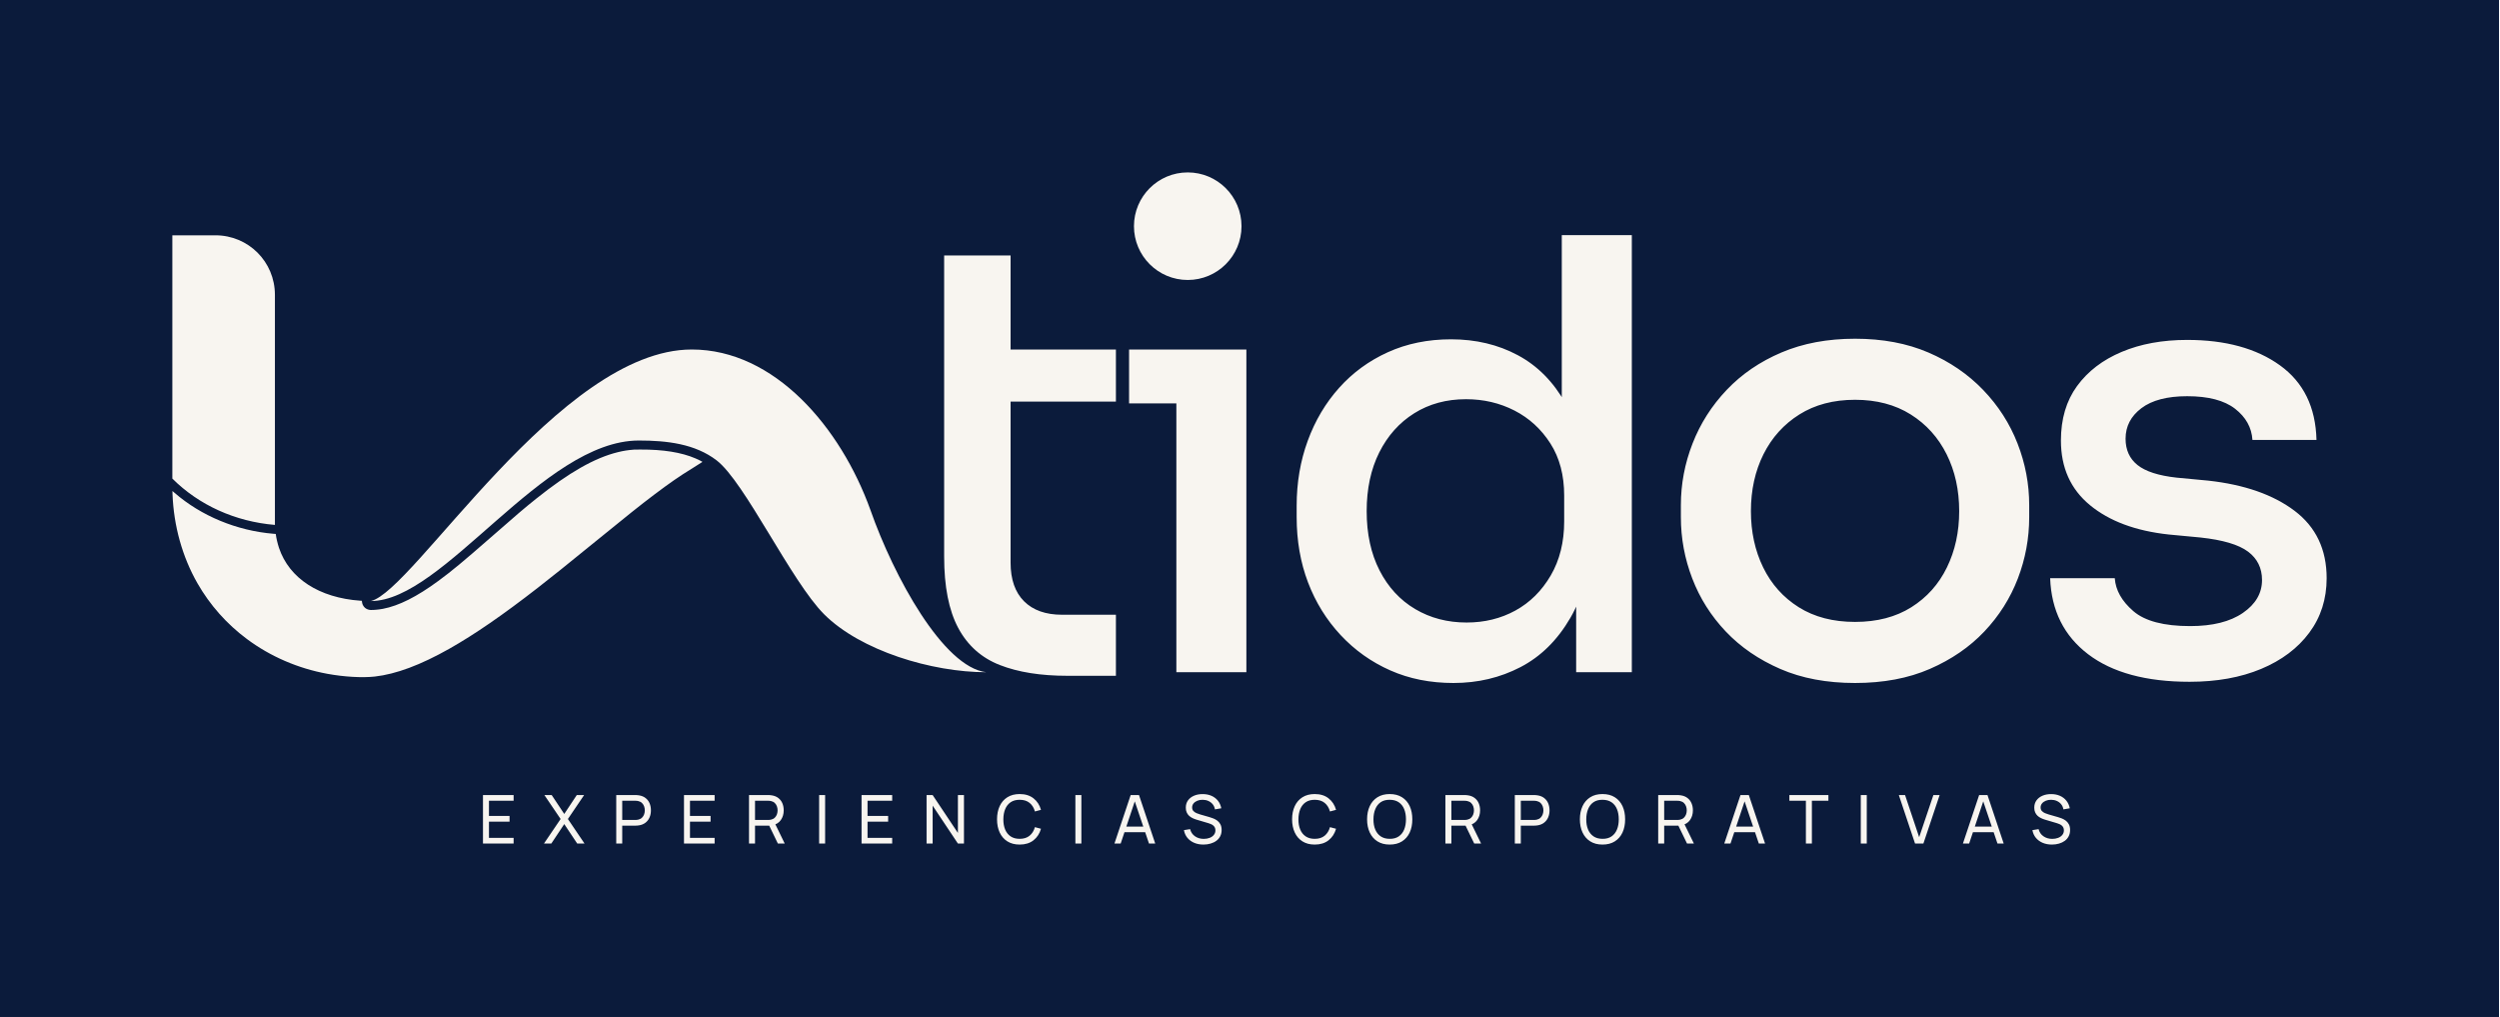
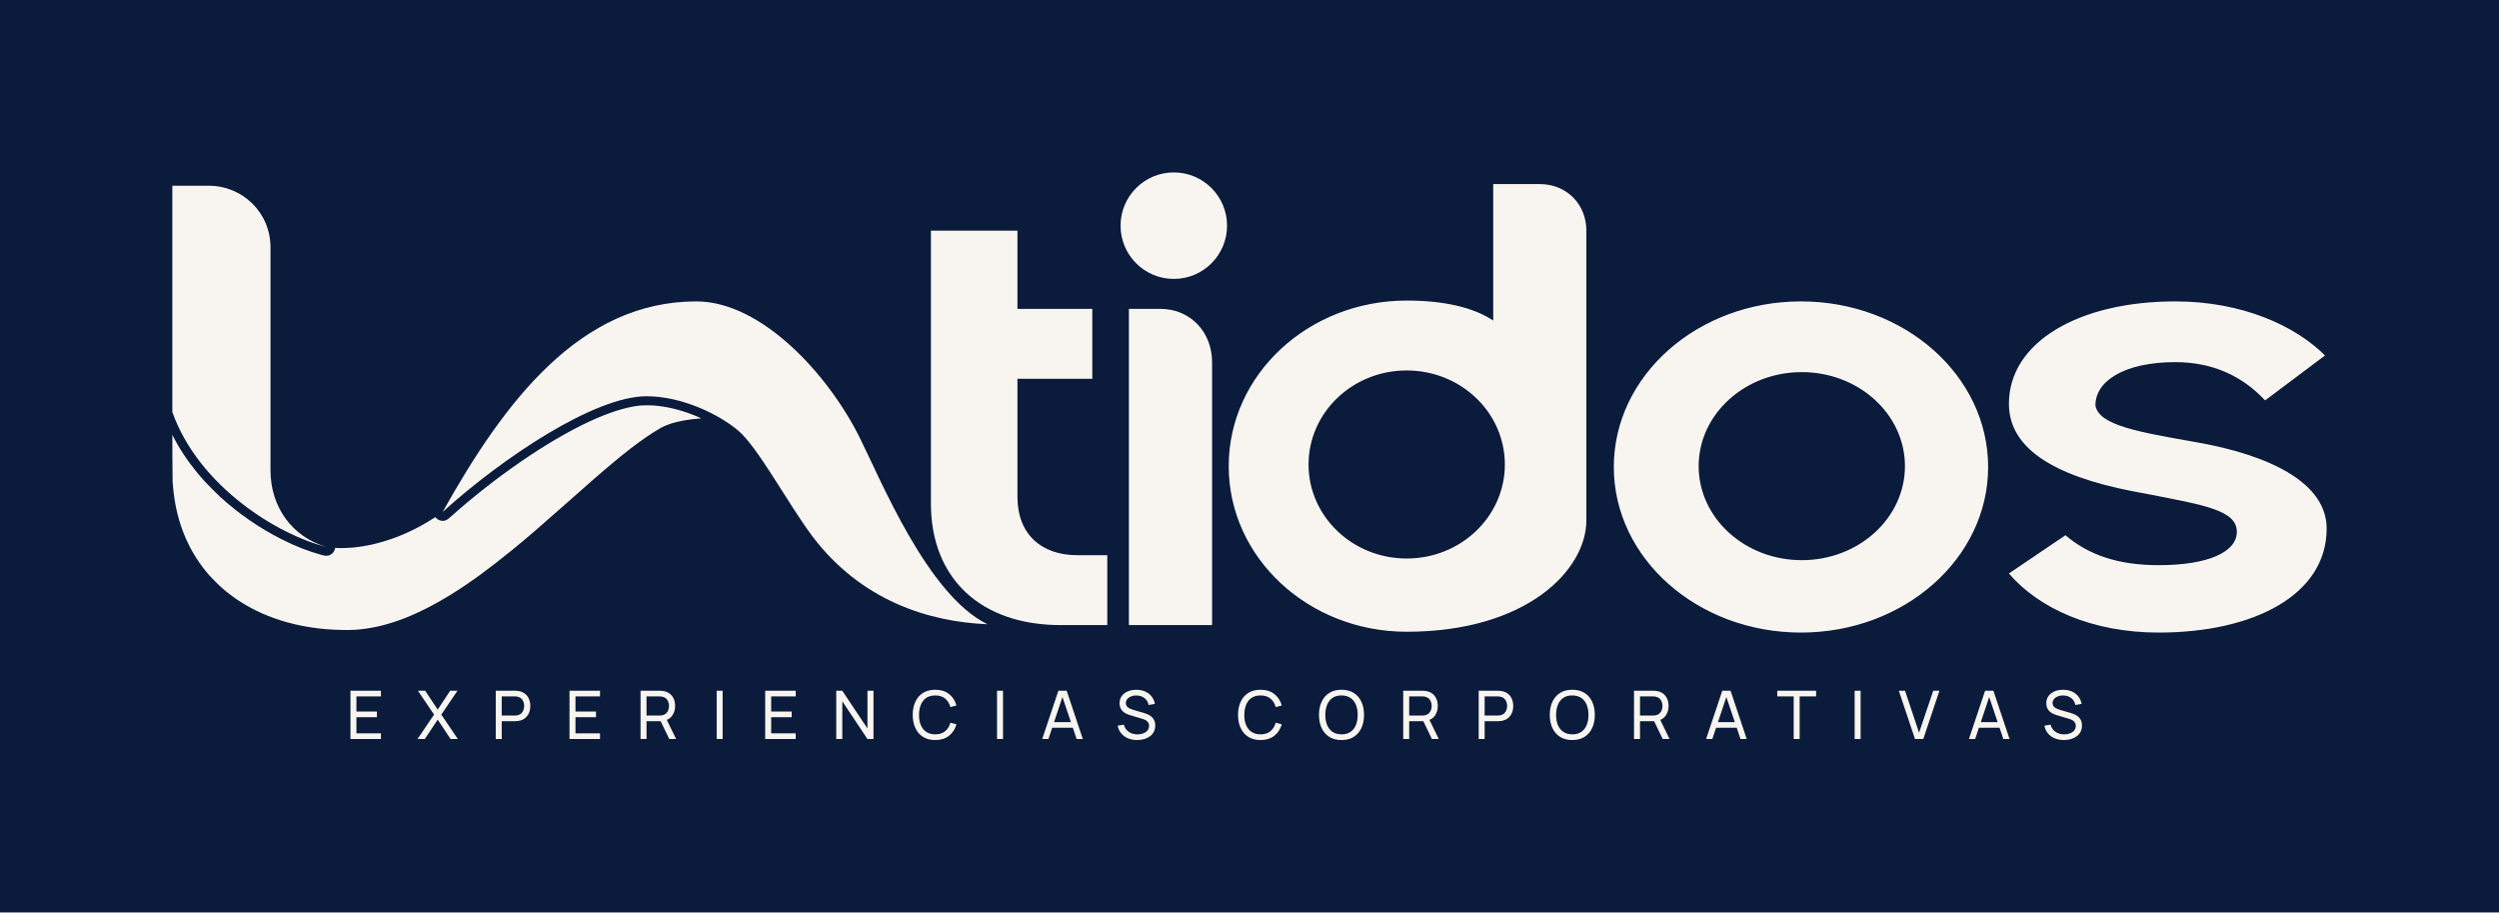
- <svg xmlns="http://www.w3.org/2000/svg" viewBox="-80 -80 1160 471.88" width="1160" height="471.88">
-   <rect id="Fondo" x="-80" y="-80" width="1160" height="471.88" fill="#0B1B3B" />
+ <svg xmlns="http://www.w3.org/2000/svg" viewBox="-80 -80 1160 423.38" width="1160" height="423.38">
+   <rect id="Fondo" x="-80" y="-80" width="1160" height="423.38" fill="#0B1B3B" />
  <g id="Logotipo">
-     <path id="gesto" fill="#F8F5F0" fill-rule="nonzero" d="M0 142.06L0 29.18L19.97 29.18C35.32 29.18 47.61 41.47 47.61 56.82L47.61 163.56C29.18 162.03 12.29 154.35 0 142.06ZM92.15 198.89C112.11 194.28 179.69 82.17 241.12 82.17C279.52 82.17 310.23 118.26 324.05 156.65C334.81 187.37 357.84 229.6 377.81 231.91C352.47 231.91 319.45 221.92 302.55 205.03C287.2 189.67 265.69 143.6 252.64 133.61C242.66 125.94 229.6 124.4 216.55 124.4C172.01 124.4 125.94 198.89 92.15 198.89ZM214.37 128.62C211.31 128.86 209.52 129.15 206.8 129.81C196.03 132.45 184.11 139.24 168.96 151.35C163.33 155.85 160.41 158.34 147.31 169.81C134.94 180.63 129.61 185.05 123.42 189.59C113.46 196.91 105.11 201.1 97.72 202.5C95.78 202.86 93.29 203.09 92.02 203.03C90.08 202.93 88.6 201.72 88.13 199.88C88.05 199.57 87.99 199.19 87.99 199.04L87.99 198.77 87.28 198.73C68.16 197.4 54.27 188.39 49.51 174.24C48.89 172.39 48.24 169.65 48.06 168.16L48.01 167.76 46.91 167.67C29.9 166.24 13.38 159.4 1.06 148.7C0.67 148.36 0.28 148.03 0.19 147.96L0.04 147.84 0.08 149.26C0.62 164.01 4.65 178.39 11.64 190.62C17.45 200.76 25.23 209.53 34.69 216.56C45.51 224.61 58.34 230.15 71.97 232.65C79.75 234.08 88.19 234.56 93.98 233.92C103.81 232.82 115.25 228.55 128.6 221C140.28 214.4 153.43 205.34 169.67 192.71C176.59 187.33 181.95 183.03 196.13 171.48C211.46 158.99 217.2 154.42 223.49 149.66C230.8 144.14 235.5 140.89 241.21 137.4C243.39 136.07 246.08 134.36 246.08 134.31C246.08 134.22 244.1 133.24 242.81 132.69C236.26 129.89 227.81 128.54 217.2 128.59C215.8 128.59 214.53 128.61 214.37 128.62" />
-     <path id="letras" fill="#F8F5F0" fill-rule="nonzero" d="M437.99 233.57L415.49 233.57Q396.87 233.57 384.1 228.57Q371.31 223.57 364.78 211.35Q358.26 199.12 358.26 178.29L358.26 178.29L358.26 38.55L389.1 38.55L389.1 181.06Q389.1 192.74 395.35 198.99Q401.6 205.24 412.99 205.24L412.99 205.24L437.99 205.24L437.99 233.57ZM437.99 106.33L358.26 106.33L358.26 82.17L437.99 82.17L437.99 106.33ZM498.55 231.91L466.05 231.91L466.05 82.17L498.55 82.17L498.55 231.91ZM498.55 107.17L444.1 107.17L444.1 82.17L498.55 82.17L498.55 107.17ZM594.68 236.91L594.68 236.91Q578.56 236.91 565.37 231.07Q552.17 225.24 542.31 214.68Q532.45 204.12 527.16 190.23Q521.89 176.34 521.89 159.95L521.89 159.95L521.89 154.67Q521.89 138.56 527.03 124.53Q532.16 110.5 541.62 99.94Q551.06 89.39 564.25 83.42Q577.45 77.44 593.56 77.44L593.56 77.44Q610.79 77.44 624.54 84.81Q638.3 92.16 646.77 107.31Q655.24 122.45 656.07 145.79L656.07 145.79L644.96 130.5L644.96 29.1L677.47 29.1L677.47 231.91L651.63 231.91L651.63 166.9L658.85 166.9Q658.01 191.07 648.98 206.63Q639.96 222.18 625.79 229.54Q611.62 236.91 594.68 236.91ZM600.78 208.85L600.78 208.85Q613.28 208.85 623.43 203.29Q633.56 197.73 639.82 187.04Q646.07 176.34 646.07 161.9L646.07 161.9L646.07 149.95Q646.07 135.78 639.68 125.78Q633.29 115.78 623.01 110.5Q612.73 105.23 600.51 105.23L600.51 105.23Q586.9 105.23 576.48 111.75Q566.06 118.28 560.22 129.95Q554.39 141.62 554.39 157.17L554.39 157.17Q554.39 173.01 560.37 184.68Q566.34 196.34 576.89 202.6Q587.45 208.85 600.78 208.85ZM781.09 236.91L781.09 236.91Q761.36 236.91 746.36 230.38Q731.36 223.85 721.08 213.02Q710.8 202.18 705.53 188.43Q700.24 174.67 700.24 159.95L700.24 159.95L700.24 154.39Q700.24 139.67 705.66 125.78Q711.08 111.89 721.5 100.92Q731.92 89.94 746.91 83.56Q761.92 77.17 781.09 77.17L781.09 77.17Q800.25 77.17 815.12 83.56Q829.98 89.94 840.54 100.92Q851.1 111.89 856.51 125.78Q861.93 139.67 861.93 154.39L861.93 154.39L861.93 159.95Q861.93 174.67 856.66 188.43Q851.37 202.18 841.1 213.02Q830.82 223.85 815.81 230.38Q800.81 236.91 781.09 236.91ZM781.09 208.57L781.09 208.57Q796.37 208.57 807.2 201.77Q818.04 194.95 823.73 183.29Q829.43 171.62 829.43 157.17L829.43 157.17Q829.43 142.45 823.59 130.78Q817.76 119.12 806.93 112.31Q796.09 105.5 781.09 105.5L781.09 105.5Q766.08 105.5 755.25 112.31Q744.42 119.12 738.58 130.78Q732.75 142.45 732.75 157.17L732.75 157.17Q732.75 171.62 738.44 183.29Q744.14 194.95 754.97 201.77Q765.81 208.57 781.09 208.57ZM936.39 236.35L936.39 236.35Q906.1 236.35 889.29 223.57Q872.49 210.79 871.65 188.29L871.65 188.29L901.65 188.29Q902.22 196.62 910.27 203.57Q918.33 210.51 936.66 210.51L936.66 210.51Q952.22 210.51 961.11 204.4Q970 198.29 970 189.13L970 189.13Q970 180.79 963.47 175.93Q956.94 171.07 941.39 169.4L941.39 169.4L926.66 168.01Q903.61 165.51 890.13 154.39Q876.65 143.28 876.65 124.39L876.65 124.39Q876.65 109.39 884.15 99.11Q891.66 88.83 904.85 83.28Q918.05 77.72 935.27 77.72L935.27 77.72Q961.94 77.72 978.34 89.53Q994.72 101.33 995.28 124.12L995.28 124.12L965.55 124.12Q965 115.5 957.5 109.67Q949.99 103.84 935.27 103.84L935.27 103.84Q921.38 103.84 914.02 109.39Q906.66 114.95 906.66 123.56L906.66 123.56Q906.66 131.34 912.21 135.78Q917.77 140.23 930.27 141.62L930.27 141.62L945 143.01Q970.27 145.79 985.14 157.04Q1000 168.29 1000 188.29L1000 188.29Q1000 202.73 991.94 213.57Q983.89 224.4 969.58 230.38Q955.28 236.35 936.39 236.35Z" />
-     <path id="punto-i" fill="#F8F5F0" fill-rule="nonzero" d="M446.37 24.96C446.37 11.17 457.55 0 471.33 0C485.11 0 496.29 11.17 496.29 24.96C496.29 38.74 485.11 49.91 471.33 49.91C457.55 49.91 446.37 38.74 446.37 24.96Z" />
+     <path id="gesto" fill="#F8F5F0" fill-rule="nonzero" d="M0 111.2L0 6.18L16.99 6.18C32.43 6.18 45.56 18.53 45.56 34.75L45.56 138.22C45.56 155.21 55.6 169.11 71.43 173.75C49.42 168.34 12.36 145.95 0 111.2ZM125.48 157.53C154.13 106.33 189.19 59.85 243.24 59.85C273.36 59.85 304.25 93.44 318.92 122.78C328.96 142.86 350.58 196.14 378.38 209.65C350.58 208.49 319.69 198.46 297.3 169.11C285.71 153.67 271.81 127.41 262.55 119.69C253.28 111.97 236.29 103.86 220.08 103.86C196.14 103.86 153.67 132.05 125.48 157.53ZM217.24 108.16C210.76 108.8 202.81 111.3 193.44 115.65C174.14 124.63 149.85 141.33 129.06 159.91C128.31 160.58 127.74 161.03 127.41 161.2C125.79 162.05 123.85 161.75 122.53 160.43L122.04 159.95 120.89 160.69C109.17 168.22 95.96 172.97 83.61 174.08C81.07 174.31 76.84 174.39 75.78 174.22C75.57 174.19 75.56 174.19 75.47 174.64C75.21 176.03 74.11 177.23 72.62 177.73C72.32 177.83 72.02 177.86 71.42 177.86C70.69 177.86 70.49 177.82 69.36 177.51C63.06 175.79 57.35 173.55 50.68 170.19C40.29 164.94 30.64 158.28 22.05 150.41C20.66 149.13 16.01 144.46 14.84 143.16C8.95 136.61 4.22 129.9 0.68 123.07L0 121.77 0.02 132.06C0.05 138.57 0.08 142.76 0.13 143.45C0.39 146.85 0.62 149.04 0.99 151.44C3.1 165.2 8.51 177.07 17.14 186.93C18.27 188.21 21.52 191.47 22.82 192.62C35.33 203.64 51.71 210.19 71.09 211.92C75.03 212.27 81.47 212.43 84.45 212.25C98.19 211.44 112.73 206.12 129.41 195.81C137.93 190.56 147.29 183.74 157.94 175.03C164.52 169.66 170.84 164.22 182.13 154.22C189.17 147.98 191.16 146.22 194.46 143.34C209.19 130.45 218.05 123.62 226.39 118.75C229.26 117.07 232.69 115.95 237.54 115.08C239.58 114.71 242.87 114.3 244.66 114.19C245.08 114.16 245.44 114.12 245.44 114.09C245.44 114.04 242.9 112.94 241.61 112.45C235.23 109.98 229.08 108.54 223.1 108.12C221.64 108.02 218.47 108.05 217.24 108.16" />
+     <path id="letras" fill="#F8F5F0" fill-rule="nonzero" d="M352.12 27.03L392.28 27.03L392.28 63.32L427.03 63.32L427.03 95.75L392.28 95.75L392.28 150.58C392.28 167.57 403.09 177.61 420.08 177.61L433.98 177.61L433.98 210.04L412.36 210.04C375.29 210.04 352.12 188.42 352.12 153.67ZM444.02 63.32L458.69 63.32C472.59 63.32 482.63 74.13 482.63 88.03L482.63 210.04L444.02 210.04ZM613.13 5.41L634.75 5.41C647.1 5.41 656.37 14.67 656.37 27.03L656.37 161.39C656.37 184.56 628.57 213.13 572.97 213.13C527.34 213.13 490.35 178.76 490.35 136.29C490.35 93.82 527.34 59.46 572.97 59.46C589.96 59.46 603.86 62.55 613.13 68.73ZM572.97 91.89C547.8 91.89 527.41 111.43 527.41 135.52C527.41 159.61 547.8 179.15 572.97 179.15C598.15 179.15 618.53 159.61 618.53 135.52C618.53 111.43 598.15 91.89 572.97 91.89ZM755.98 59.85C803.94 59.85 842.86 94.21 842.86 136.68C842.86 179.15 803.94 213.51 755.98 213.51C708.03 213.51 669.11 179.15 669.11 136.68C669.11 94.21 708.03 59.85 755.98 59.85ZM756.37 92.66C729.96 92.66 708.49 112.2 708.49 136.29C708.49 160.39 729.96 179.92 756.37 179.92C782.78 179.92 804.25 160.39 804.25 136.29C804.25 112.2 782.78 92.66 756.37 92.66ZM999.23 84.94L971.43 105.79C960.62 94.21 946.72 88.03 929.73 88.03C906.56 88.03 892.66 96.53 892.66 108.11C894.21 117.37 912.74 120.46 939 125.1C974.52 131.27 1000 144.4 1000 165.25C1000 196.14 966.02 213.51 922.01 213.51C891.12 213.51 866.41 202.32 852.51 186.1L878.76 168.34C889.58 177.61 903.47 182.24 922.01 182.24C945.17 182.24 958.3 176.06 958.3 166.8C958.3 156.76 943.63 154.44 915.83 149.03C880.31 142.86 852.51 131.27 852.51 107.34C852.51 78.76 884.94 59.85 929.73 59.85C960.62 59.85 985.33 71.04 999.23 84.94Z" />
+     <path id="punto-i" fill="#F8F5F0" fill-rule="nonzero" d="M440.15 24.71C440.15 11.07 451.22 0 464.86 0C478.51 0 489.58 11.07 489.58 24.71C489.58 38.36 478.51 49.42 464.86 49.42C451.22 49.42 440.15 38.36 440.15 24.71Z" />
  </g>
  <g id="Descriptor">
-     <path id="descriptor" fill="#F8F5F0" fill-rule="nonzero" d="M158.41 311.41L144.19 311.41L144.19 288.91L158.41 288.91L158.41 291.55L146.97 291.55L146.97 298.6L156.53 298.6L156.53 301.24L146.97 301.24L146.97 308.77L158.41 308.77L158.41 311.41ZM175.91 311.41L172.5 311.41L180.23 300.02L172.7 288.91L176.09 288.91L181.92 297.68L187.73 288.91L191.14 288.91L183.61 300.02L191.33 311.41L187.94 311.41L181.92 302.38L175.91 311.41ZM208.83 311.41L206.05 311.41L206.05 288.91L214.94 288.91Q215.26 288.91 215.72 288.93Q216.17 288.96 216.59 289.04L216.59 289.04Q218.42 289.32 219.66 290.29Q220.9 291.25 221.53 292.73Q222.15 294.21 222.15 296L222.15 296Q222.15 297.79 221.52 299.26Q220.89 300.74 219.65 301.71Q218.4 302.69 216.59 302.97L216.59 302.97Q216.17 303.04 215.72 303.07Q215.26 303.1 214.94 303.1L214.94 303.1L208.83 303.1L208.83 311.41ZM208.83 291.55L208.83 300.46L214.84 300.46Q215.14 300.46 215.52 300.43Q215.9 300.39 216.25 300.32L216.25 300.32Q217.33 300.07 218.01 299.4Q218.69 298.74 219 297.84Q219.31 296.94 219.31 296L219.31 296Q219.31 295.07 219 294.17Q218.69 293.27 218.01 292.6Q217.33 291.93 216.25 291.69L216.25 291.69Q215.9 291.6 215.52 291.57Q215.14 291.55 214.84 291.55L214.84 291.55L208.83 291.55ZM251.72 311.41L237.5 311.41L237.5 288.91L251.72 288.91L251.72 291.55L240.28 291.55L240.28 298.6L249.84 298.6L249.84 301.24L240.28 301.24L240.28 308.77L251.72 308.77L251.72 311.41ZM270.47 311.41L267.68 311.41L267.68 288.91L276.58 288.91Q276.9 288.91 277.36 288.93Q277.81 288.96 278.23 289.04L278.23 289.04Q280.06 289.32 281.3 290.29Q282.54 291.25 283.17 292.73Q283.79 294.21 283.79 296L283.79 296Q283.79 298.61 282.43 300.53Q281.08 302.44 278.45 302.93L278.45 302.93L277.39 303.1L270.47 303.1L270.47 311.41ZM284.26 311.41L281.08 311.41L276.64 302.25L279.39 301.41L284.26 311.41ZM270.47 291.55L270.47 300.46L276.48 300.46Q276.78 300.46 277.16 300.43Q277.54 300.39 277.89 300.32L277.89 300.32Q278.97 300.07 279.65 299.4Q280.33 298.74 280.64 297.84Q280.95 296.94 280.95 296L280.95 296Q280.95 295.07 280.64 294.17Q280.33 293.27 279.65 292.6Q278.97 291.93 277.89 291.69L277.89 291.69Q277.54 291.6 277.16 291.57Q276.78 291.55 276.48 291.55L276.48 291.55L270.47 291.55ZM303.01 311.41L300.23 311.41L300.23 288.91L303.01 288.91L303.01 311.41ZM334.14 311.41L319.92 311.41L319.92 288.91L334.14 288.91L334.14 291.55L322.7 291.55L322.7 298.6L332.26 298.6L332.26 301.24L322.7 301.24L322.7 308.77L334.14 308.77L334.14 311.41ZM352.92 311.41L350.1 311.41L350.1 288.91L352.92 288.91L364.65 306.49L364.65 288.91L367.46 288.91L367.46 311.41L364.65 311.41L352.92 293.82L352.92 311.41ZM393.31 311.88L393.31 311.88Q389.95 311.88 387.6 310.39Q385.26 308.91 384.03 306.27Q382.81 303.63 382.81 300.16L382.81 300.16Q382.81 296.69 384.03 294.05Q385.26 291.41 387.6 289.93Q389.95 288.44 393.31 288.44L393.31 288.44Q397.21 288.44 399.74 290.43Q402.26 292.41 403.21 295.77L403.21 295.77L400.39 296.52Q399.7 294 397.93 292.55Q396.17 291.1 393.31 291.1L393.31 291.1Q390.79 291.1 389.12 292.24Q387.45 293.38 386.6 295.42Q385.76 297.46 385.74 300.16L385.74 300.16Q385.73 302.85 386.57 304.89Q387.42 306.93 389.1 308.07Q390.79 309.22 393.31 309.22L393.31 309.22Q396.17 309.22 397.93 307.76Q399.7 306.3 400.39 303.8L400.39 303.8L403.21 304.55Q402.26 307.89 399.74 309.89Q397.21 311.88 393.31 311.88ZM421.96 311.41L419.18 311.41L419.18 288.91L421.96 288.91L421.96 311.41ZM440.2 311.41L437.31 311.41L444.84 288.91L448.71 288.91L456.24 311.41L453.35 311.41L446.31 290.54L447.18 290.54L440.2 311.41ZM452.62 306.14L440.93 306.14L440.93 303.54L452.62 303.54L452.62 306.14ZM478.63 311.88L478.63 311.88Q476.24 311.88 474.33 311.07Q472.41 310.25 471.17 308.75Q469.93 307.24 469.56 305.18L469.56 305.18L472.43 304.72Q472.98 306.85 474.7 308.04Q476.43 309.24 478.77 309.24L478.77 309.24Q480.29 309.24 481.52 308.76Q482.74 308.29 483.46 307.39Q484.18 306.5 484.18 305.29L484.18 305.29Q484.18 304.54 483.92 304Q483.66 303.46 483.22 303.07Q482.77 302.69 482.21 302.43Q481.65 302.16 481.04 301.99L481.04 301.99L475.31 300.29Q474.37 300 473.49 299.57Q472.62 299.14 471.93 298.5Q471.24 297.85 470.84 296.93Q470.43 296.02 470.43 294.77L470.43 294.77Q470.43 292.77 471.47 291.36Q472.51 289.94 474.29 289.19Q476.07 288.44 478.31 288.46L478.31 288.46Q480.57 288.47 482.36 289.26Q484.15 290.05 485.33 291.52Q486.51 292.99 486.91 295.04L486.91 295.04L483.96 295.55Q483.73 294.18 482.92 293.18Q482.12 292.19 480.91 291.65Q479.71 291.11 478.27 291.1L478.27 291.1Q476.9 291.08 475.79 291.54Q474.68 291.99 474.02 292.79Q473.37 293.6 473.37 294.64L473.37 294.64Q473.37 295.68 473.96 296.31Q474.56 296.94 475.42 297.31Q476.29 297.68 477.12 297.91L477.12 297.91L481.4 299.14Q482.13 299.35 483.09 299.71Q484.06 300.07 484.96 300.71Q485.87 301.36 486.46 302.43Q487.06 303.5 487.06 305.13L487.06 305.13Q487.06 306.75 486.41 308.02Q485.76 309.29 484.6 310.14Q483.45 310.99 481.91 311.43Q480.38 311.88 478.63 311.88ZM530.27 311.88L530.27 311.88Q526.91 311.88 524.57 310.39Q522.23 308.91 521 306.27Q519.77 303.63 519.77 300.16L519.77 300.16Q519.77 296.69 521 294.05Q522.23 291.41 524.57 289.93Q526.91 288.44 530.27 288.44L530.27 288.44Q534.18 288.44 536.7 290.43Q539.23 292.41 540.18 295.77L540.18 295.77L537.35 296.52Q536.66 294 534.9 292.55Q533.13 291.1 530.27 291.1L530.27 291.1Q527.76 291.1 526.09 292.24Q524.41 293.38 523.57 295.42Q522.73 297.46 522.71 300.16L522.71 300.16Q522.69 302.85 523.54 304.89Q524.38 306.93 526.07 308.07Q527.76 309.22 530.27 309.22L530.27 309.22Q533.13 309.22 534.9 307.76Q536.66 306.3 537.35 303.8L537.35 303.8L540.18 304.55Q539.23 307.89 536.7 309.89Q534.18 311.88 530.27 311.88ZM565.08 311.88L565.08 311.88Q561.73 311.88 559.38 310.39Q557.04 308.91 555.81 306.27Q554.58 303.63 554.58 300.16L554.58 300.16Q554.58 296.69 555.81 294.05Q557.04 291.41 559.38 289.93Q561.73 288.44 565.08 288.44L565.08 288.44Q568.46 288.44 570.8 289.93Q573.15 291.41 574.37 294.05Q575.58 296.69 575.58 300.16L575.58 300.16Q575.58 303.63 574.37 306.27Q573.15 308.91 570.8 310.39Q568.46 311.88 565.08 311.88ZM565.08 309.22L565.08 309.22Q567.6 309.24 569.28 308.09Q570.96 306.94 571.8 304.89Q572.63 302.85 572.63 300.16L572.63 300.16Q572.63 297.46 571.8 295.43Q570.96 293.39 569.28 292.25Q567.6 291.11 565.08 291.1L565.08 291.1Q562.57 291.08 560.9 292.22Q559.24 293.36 558.4 295.41Q557.55 297.46 557.54 300.16L557.54 300.16Q557.52 302.85 558.37 304.88Q559.21 306.91 560.89 308.06Q562.57 309.21 565.08 309.22ZM593.71 311.41L590.93 311.41L590.93 288.91L599.82 288.91Q600.15 288.91 600.6 288.93Q601.05 288.96 601.47 289.04L601.47 289.04Q603.3 289.32 604.54 290.29Q605.79 291.25 606.41 292.73Q607.04 294.21 607.04 296L607.04 296Q607.04 298.61 605.68 300.53Q604.32 302.44 601.69 302.93L601.69 302.93L600.63 303.1L593.71 303.1L593.71 311.41ZM607.51 311.41L604.32 311.41L599.88 302.25L602.63 301.41L607.51 311.41ZM593.71 291.55L593.71 300.46L599.72 300.46Q600.02 300.46 600.4 300.43Q600.79 300.39 601.13 300.32L601.13 300.32Q602.21 300.07 602.89 299.4Q603.57 298.74 603.88 297.84Q604.19 296.94 604.19 296L604.19 296Q604.19 295.07 603.88 294.17Q603.57 293.27 602.89 292.6Q602.21 291.93 601.13 291.69L601.13 291.69Q600.79 291.6 600.4 291.57Q600.02 291.55 599.72 291.55L599.72 291.55L593.71 291.55ZM625.94 311.41L623.16 311.41L623.16 288.91L632.05 288.91Q632.38 288.91 632.83 288.93Q633.29 288.96 633.71 289.04L633.71 289.04Q635.54 289.32 636.78 290.29Q638.02 291.25 638.65 292.73Q639.27 294.21 639.27 296L639.27 296Q639.27 297.79 638.64 299.26Q638.01 300.74 636.76 301.71Q635.52 302.69 633.71 302.97L633.71 302.97Q633.29 303.04 632.83 303.07Q632.38 303.1 632.05 303.1L632.05 303.1L625.94 303.1L625.94 311.41ZM625.94 291.55L625.94 300.46L631.96 300.46Q632.26 300.46 632.64 300.43Q633.02 300.39 633.36 300.32L633.36 300.32Q634.44 300.07 635.12 299.4Q635.8 298.74 636.11 297.84Q636.43 296.94 636.43 296L636.43 296Q636.43 295.07 636.11 294.17Q635.8 293.27 635.12 292.6Q634.44 291.93 633.36 291.69L633.36 291.69Q633.02 291.6 632.64 291.57Q632.26 291.55 631.96 291.55L631.96 291.55L625.94 291.55ZM663.86 311.88L663.86 311.88Q660.5 311.88 658.16 310.39Q655.82 308.91 654.59 306.27Q653.36 303.63 653.36 300.16L653.36 300.16Q653.36 296.69 654.59 294.05Q655.82 291.41 658.16 289.93Q660.5 288.44 663.86 288.44L663.86 288.44Q667.24 288.44 669.58 289.93Q671.93 291.41 673.15 294.05Q674.36 296.69 674.36 300.16L674.36 300.16Q674.36 303.63 673.15 306.27Q671.93 308.91 669.58 310.39Q667.24 311.88 663.86 311.88ZM663.86 309.22L663.86 309.22Q666.38 309.24 668.06 308.09Q669.74 306.94 670.57 304.89Q671.41 302.85 671.41 300.16L671.41 300.16Q671.41 297.46 670.57 295.43Q669.74 293.39 668.06 292.25Q666.38 291.11 663.86 291.1L663.86 291.1Q661.35 291.08 659.68 292.22Q658.02 293.36 657.18 295.41Q656.33 297.46 656.32 300.16L656.32 300.16Q656.3 302.85 657.15 304.88Q657.99 306.91 659.67 308.06Q661.35 309.21 663.86 309.22ZM692.49 311.41L689.71 311.41L689.71 288.91L698.6 288.91Q698.93 288.91 699.38 288.93Q699.83 288.96 700.25 289.04L700.25 289.04Q702.08 289.32 703.32 290.29Q704.57 291.25 705.19 292.73Q705.82 294.21 705.82 296L705.82 296Q705.82 298.61 704.46 300.53Q703.1 302.44 700.47 302.93L700.47 302.93L699.41 303.1L692.49 303.1L692.49 311.41ZM706.29 311.41L703.1 311.41L698.66 302.25L701.41 301.41L706.29 311.41ZM692.49 291.55L692.49 300.46L698.5 300.46Q698.8 300.46 699.18 300.43Q699.57 300.39 699.91 300.32L699.91 300.32Q700.99 300.07 701.67 299.4Q702.35 298.74 702.66 297.84Q702.97 296.94 702.97 296L702.97 296Q702.97 295.07 702.66 294.17Q702.35 293.27 701.67 292.6Q700.99 291.93 699.91 291.69L699.91 291.69Q699.57 291.6 699.18 291.57Q698.8 291.55 698.5 291.55L698.5 291.55L692.49 291.55ZM723.27 311.41L720.38 311.41L727.91 288.91L731.78 288.91L739.32 311.41L736.43 311.41L729.38 290.54L730.25 290.54L723.27 311.41ZM735.69 306.14L724 306.14L724 303.54L735.69 303.54L735.69 306.14ZM761.05 311.41L758.27 311.41L758.27 291.55L750.6 291.55L750.6 288.91L768.72 288.91L768.72 291.55L761.05 291.55L761.05 311.41ZM786.53 311.41L783.75 311.41L783.75 288.91L786.53 288.91L786.53 311.41ZM812.81 311.41L808.94 311.41L801.41 288.91L804.3 288.91L810.85 308.46L817.45 288.91L820.35 288.91L812.81 311.41ZM834.05 311.41L831.16 311.41L838.69 288.91L842.56 288.91L850.09 311.41L847.2 311.41L840.16 290.54L841.03 290.54L834.05 311.41ZM846.47 306.14L834.78 306.14L834.78 303.54L846.47 303.54L846.47 306.14ZM872.48 311.88L872.48 311.88Q870.09 311.88 868.18 311.07Q866.27 310.25 865.02 308.75Q863.78 307.24 863.41 305.18L863.41 305.18L866.28 304.72Q866.83 306.85 868.55 308.04Q870.28 309.24 872.63 309.24L872.63 309.24Q874.14 309.24 875.37 308.76Q876.59 308.29 877.31 307.39Q878.03 306.5 878.03 305.29L878.03 305.29Q878.03 304.54 877.77 304Q877.52 303.46 877.07 303.07Q876.63 302.69 876.06 302.43Q875.5 302.16 874.89 301.99L874.89 301.99L869.16 300.29Q868.22 300 867.34 299.57Q866.47 299.14 865.78 298.5Q865.09 297.85 864.69 296.93Q864.28 296.02 864.28 294.77L864.28 294.77Q864.28 292.77 865.32 291.36Q866.36 289.94 868.14 289.19Q869.92 288.44 872.16 288.46L872.16 288.46Q874.42 288.47 876.21 289.26Q878 290.05 879.18 291.52Q880.36 292.99 880.77 295.04L880.77 295.04L877.81 295.55Q877.58 294.18 876.77 293.18Q875.97 292.19 874.77 291.65Q873.56 291.11 872.13 291.1L872.13 291.1Q870.75 291.08 869.64 291.54Q868.53 291.99 867.88 292.79Q867.22 293.6 867.22 294.64L867.22 294.64Q867.22 295.68 867.81 296.31Q868.41 296.94 869.27 297.31Q870.14 297.68 870.97 297.91L870.97 297.91L875.25 299.14Q875.98 299.35 876.95 299.71Q877.91 300.07 878.81 300.71Q879.72 301.36 880.31 302.43Q880.91 303.5 880.91 305.13L880.91 305.13Q880.91 306.75 880.26 308.02Q879.61 309.29 878.45 310.14Q877.3 310.99 875.77 311.43Q874.23 311.88 872.48 311.88Z" />
+     <path id="descriptor" fill="#F8F5F0" fill-rule="nonzero" d="M96.83 262.91L82.68 262.91L82.68 240.51L96.83 240.51L96.83 243.14L85.45 243.14L85.45 250.15L94.97 250.15L94.97 252.78L85.45 252.78L85.45 260.28L96.83 260.28L96.83 262.91ZM117.18 262.91L113.79 262.91L121.49 251.57L113.99 240.51L117.37 240.51L123.17 249.24L128.96 240.51L132.35 240.51L124.85 251.57L132.54 262.91L129.16 262.91L123.17 253.92L117.18 262.91ZM152.89 262.91L150.12 262.91L150.12 240.51L158.97 240.51Q159.3 240.51 159.75 240.53Q160.2 240.56 160.62 240.63L160.62 240.63Q162.44 240.91 163.67 241.88Q164.91 242.84 165.53 244.31Q166.16 245.78 166.16 247.57L166.16 247.57Q166.16 249.35 165.53 250.82Q164.9 252.29 163.66 253.26Q162.42 254.23 160.62 254.51L160.62 254.51Q160.2 254.57 159.75 254.6Q159.3 254.63 158.97 254.63L158.97 254.63L152.89 254.63L152.89 262.91ZM152.89 243.14L152.89 252.01L158.88 252.01Q159.17 252.01 159.55 251.97Q159.93 251.94 160.28 251.87L160.28 251.87Q161.35 251.62 162.03 250.96Q162.7 250.29 163.01 249.4Q163.32 248.51 163.32 247.57L163.32 247.57Q163.32 246.64 163.01 245.74Q162.7 244.85 162.03 244.18Q161.35 243.51 160.28 243.28L160.28 243.28Q159.93 243.19 159.55 243.16Q159.17 243.14 158.88 243.14L158.88 243.14L152.89 243.14ZM198.52 262.91L184.36 262.91L184.36 240.51L198.52 240.51L198.52 243.14L187.13 243.14L187.13 250.15L196.65 250.15L196.65 252.78L187.13 252.78L187.13 260.28L198.52 260.28L198.52 262.91ZM220.11 262.91L217.34 262.91L217.34 240.51L226.19 240.51Q226.52 240.51 226.97 240.53Q227.42 240.56 227.84 240.63L227.84 240.63Q229.66 240.91 230.9 241.88Q232.13 242.84 232.76 244.31Q233.38 245.78 233.38 247.57L233.38 247.57Q233.38 250.17 232.03 252.08Q230.67 253.98 228.06 254.46L228.06 254.46L227 254.63L220.11 254.63L220.11 262.91ZM233.85 262.91L230.67 262.91L226.25 253.79L228.99 252.95L233.85 262.91ZM220.11 243.14L220.11 252.01L226.1 252.01Q226.39 252.01 226.78 251.97Q227.16 251.94 227.5 251.87L227.5 251.87Q228.57 251.62 229.25 250.96Q229.93 250.29 230.24 249.4Q230.55 248.51 230.55 247.57L230.55 247.57Q230.55 246.64 230.24 245.74Q229.93 244.85 229.25 244.18Q228.57 243.51 227.5 243.28L227.5 243.28Q227.16 243.19 226.78 243.16Q226.39 243.14 226.1 243.14L226.1 243.14L220.11 243.14ZM255.44 262.91L252.67 262.91L252.67 240.51L255.44 240.51L255.44 262.91ZM289.36 262.91L275.2 262.91L275.2 240.51L289.36 240.51L289.36 243.14L277.97 243.14L277.97 250.15L287.49 250.15L287.49 252.78L277.97 252.78L277.97 260.28L289.36 260.28L289.36 262.91ZM310.98 262.91L308.18 262.91L308.18 240.51L310.98 240.51L322.66 258.01L322.66 240.51L325.46 240.51L325.46 262.91L322.66 262.91L310.98 245.39L310.98 262.91ZM354.12 263.38L354.12 263.38Q350.78 263.38 348.44 261.9Q346.11 260.42 344.89 257.79Q343.67 255.16 343.67 251.71L343.67 251.71Q343.67 248.26 344.89 245.63Q346.11 243 348.44 241.52Q350.78 240.04 354.12 240.04L354.12 240.04Q358.01 240.04 360.52 242.02Q363.03 243.99 363.98 247.34L363.98 247.34L361.17 248.09Q360.48 245.58 358.72 244.13Q356.97 242.69 354.12 242.69L354.12 242.69Q351.62 242.69 349.95 243.82Q348.29 244.96 347.45 246.99Q346.61 249.02 346.59 251.71L346.59 251.71Q346.58 254.39 347.42 256.42Q348.26 258.45 349.94 259.59Q351.62 260.73 354.12 260.73L354.12 260.73Q356.97 260.73 358.72 259.28Q360.48 257.82 361.17 255.33L361.17 255.33L363.98 256.08Q363.03 259.41 360.52 261.39Q358.01 263.38 354.12 263.38ZM385.58 262.91L382.81 262.91L382.81 240.51L385.58 240.51L385.58 262.91ZM406.66 262.91L403.78 262.91L411.28 240.51L415.14 240.51L422.63 262.91L419.76 262.91L412.74 242.13L413.61 242.13L406.66 262.91ZM419.02 257.67L407.39 257.67L407.39 255.07L419.02 255.07L419.02 257.67ZM447.85 263.38L447.85 263.38Q445.47 263.38 443.57 262.57Q441.66 261.76 440.43 260.26Q439.19 258.76 438.82 256.7L438.82 256.7L441.68 256.25Q442.22 258.37 443.94 259.56Q445.66 260.75 447.99 260.75L447.99 260.75Q449.5 260.75 450.72 260.27Q451.94 259.8 452.66 258.91Q453.38 258.03 453.38 256.81L453.38 256.81Q453.38 256.07 453.12 255.53Q452.86 254.99 452.42 254.61Q451.98 254.23 451.42 253.97Q450.86 253.7 450.25 253.53L450.25 253.53L444.54 251.83Q443.61 251.55 442.74 251.13Q441.86 250.7 441.18 250.05Q440.5 249.41 440.09 248.5Q439.69 247.59 439.69 246.34L439.69 246.34Q439.69 244.35 440.72 242.94Q441.76 241.54 443.53 240.79Q445.3 240.04 447.53 240.06L447.53 240.06Q449.78 240.07 451.56 240.86Q453.34 241.65 454.52 243.11Q455.69 244.57 456.1 246.61L456.1 246.61L453.16 247.12Q452.92 245.75 452.12 244.76Q451.32 243.78 450.12 243.24Q448.93 242.7 447.5 242.69L447.5 242.69Q446.13 242.67 445.02 243.12Q443.92 243.57 443.26 244.38Q442.61 245.18 442.61 246.22L442.61 246.22Q442.61 247.25 443.2 247.88Q443.79 248.51 444.66 248.87Q445.52 249.24 446.34 249.47L446.34 249.47L450.61 250.7Q451.34 250.9 452.29 251.26Q453.25 251.62 454.15 252.26Q455.06 252.91 455.65 253.97Q456.24 255.04 456.24 256.66L456.24 256.66Q456.24 258.27 455.59 259.53Q454.95 260.79 453.8 261.64Q452.64 262.49 451.12 262.93Q449.6 263.38 447.85 263.38ZM505.12 263.38L505.12 263.38Q501.78 263.38 499.44 261.9Q497.11 260.42 495.89 257.79Q494.67 255.16 494.67 251.71L494.67 251.71Q494.67 248.26 495.89 245.63Q497.11 243 499.44 241.52Q501.78 240.04 505.12 240.04L505.12 240.04Q509.01 240.04 511.52 242.02Q514.03 243.99 514.98 247.34L514.98 247.34L512.17 248.09Q511.48 245.58 509.72 244.13Q507.97 242.69 505.12 242.69L505.12 242.69Q502.62 242.69 500.95 243.82Q499.29 244.96 498.45 246.99Q497.61 249.02 497.59 251.71L497.59 251.71Q497.58 254.39 498.42 256.42Q499.26 258.45 500.94 259.59Q502.62 260.73 505.12 260.73L505.12 260.73Q507.97 260.73 509.72 259.28Q511.48 257.82 512.17 255.33L512.17 255.33L514.98 256.08Q514.03 259.41 511.52 261.39Q509.01 263.38 505.12 263.38ZM542.71 263.38L542.71 263.38Q539.36 263.38 537.03 261.9Q534.69 260.42 533.47 257.79Q532.25 255.16 532.25 251.71L532.25 251.71Q532.25 248.26 533.47 245.63Q534.69 243 537.03 241.52Q539.36 240.04 542.71 240.04L542.71 240.04Q546.07 240.04 548.4 241.52Q550.73 243 551.95 245.63Q553.16 248.26 553.16 251.71L553.16 251.71Q553.16 255.16 551.95 257.79Q550.73 260.42 548.4 261.9Q546.07 263.38 542.71 263.38ZM542.71 260.73L542.71 260.73Q545.21 260.75 546.88 259.6Q548.55 258.46 549.39 256.42Q550.22 254.39 550.22 251.71L550.22 251.71Q550.22 249.02 549.39 247Q548.55 244.97 546.88 243.84Q545.21 242.7 542.71 242.69L542.71 242.69Q540.2 242.67 538.54 243.81Q536.89 244.94 536.05 246.98Q535.21 249.02 535.19 251.71L535.19 251.71Q535.18 254.39 536.02 256.41Q536.86 258.43 538.53 259.57Q540.2 260.72 542.71 260.73ZM574.13 262.91L571.36 262.91L571.36 240.51L580.21 240.51Q580.54 240.51 580.99 240.53Q581.44 240.56 581.86 240.63L581.86 240.63Q583.68 240.91 584.92 241.88Q586.16 242.84 586.78 244.31Q587.4 245.78 587.4 247.57L587.4 247.57Q587.4 250.17 586.05 252.08Q584.69 253.98 582.08 254.46L582.08 254.46L581.02 254.63L574.13 254.63L574.13 262.91ZM587.87 262.91L584.69 262.91L580.28 253.79L583.01 252.95L587.87 262.91ZM574.13 243.14L574.13 252.01L580.12 252.01Q580.42 252.01 580.8 251.97Q581.18 251.94 581.52 251.87L581.52 251.87Q582.59 251.62 583.27 250.96Q583.95 250.29 584.26 249.4Q584.57 248.51 584.57 247.57L584.57 247.57Q584.57 246.64 584.26 245.74Q583.95 244.85 583.27 244.18Q582.59 243.51 581.52 243.28L581.52 243.28Q581.18 243.19 580.8 243.16Q580.42 243.14 580.12 243.14L580.12 243.14L574.13 243.14ZM609.15 262.91L606.38 262.91L606.38 240.51L615.23 240.51Q615.56 240.51 616.01 240.53Q616.46 240.56 616.88 240.63L616.88 240.63Q618.7 240.91 619.94 241.88Q621.18 242.84 621.8 244.31Q622.42 245.78 622.42 247.57L622.42 247.57Q622.42 249.35 621.79 250.82Q621.16 252.29 619.92 253.26Q618.69 254.23 616.88 254.51L616.88 254.51Q616.46 254.57 616.01 254.6Q615.56 254.63 615.23 254.63L615.23 254.63L609.15 254.63L609.15 262.91ZM609.15 243.14L609.15 252.01L615.14 252.01Q615.44 252.01 615.82 251.97Q616.2 251.94 616.54 251.87L616.54 251.87Q617.61 251.62 618.29 250.96Q618.97 250.29 619.28 249.4Q619.59 248.51 619.59 247.57L619.59 247.57Q619.59 246.64 619.28 245.74Q618.97 244.85 618.29 244.18Q617.61 243.51 616.54 243.28L616.54 243.28Q616.2 243.19 615.82 243.16Q615.44 243.14 615.14 243.14L615.14 243.14L609.15 243.14ZM649.83 263.38L649.83 263.38Q646.49 263.38 644.15 261.9Q641.82 260.42 640.6 257.79Q639.38 255.16 639.38 251.71L639.38 251.71Q639.38 248.26 640.6 245.63Q641.82 243 644.15 241.52Q646.49 240.04 649.83 240.04L649.83 240.04Q653.19 240.04 655.53 241.52Q657.86 243 659.07 245.63Q660.29 248.26 660.29 251.71L660.29 251.71Q660.29 255.16 659.07 257.79Q657.86 260.42 655.53 261.9Q653.19 263.38 649.83 263.38ZM649.83 260.73L649.83 260.73Q652.34 260.75 654.01 259.6Q655.68 258.46 656.51 256.42Q657.35 254.39 657.35 251.71L657.35 251.71Q657.35 249.02 656.51 247Q655.68 244.97 654.01 243.84Q652.34 242.7 649.83 242.69L649.83 242.69Q647.33 242.67 645.67 243.81Q644.01 244.94 643.17 246.98Q642.33 249.02 642.32 251.71L642.32 251.71Q642.3 254.39 643.14 256.41Q643.98 258.43 645.66 259.57Q647.33 260.72 649.83 260.73ZM681.26 262.91L678.49 262.91L678.49 240.51L687.34 240.51Q687.67 240.51 688.12 240.53Q688.57 240.56 688.99 240.63L688.99 240.63Q690.81 240.91 692.05 241.88Q693.28 242.84 693.9 244.31Q694.53 245.78 694.53 247.57L694.53 247.57Q694.53 250.17 693.17 252.08Q691.82 253.98 689.21 254.46L689.21 254.46L688.15 254.63L681.26 254.63L681.26 262.91ZM694.99 262.91L691.82 262.91L687.4 253.79L690.14 252.95L694.99 262.91ZM681.26 243.14L681.26 252.01L687.25 252.01Q687.54 252.01 687.92 251.97Q688.3 251.94 688.65 251.87L688.65 251.87Q689.72 251.62 690.4 250.96Q691.07 250.29 691.38 249.4Q691.7 248.51 691.7 247.57L691.7 247.57Q691.7 246.64 691.38 245.74Q691.07 244.85 690.4 244.18Q689.72 243.51 688.65 243.28L688.65 243.28Q688.3 243.19 687.92 243.16Q687.54 243.14 687.25 243.14L687.25 243.14L681.26 243.14ZM714.83 262.91L711.95 262.91L719.45 240.51L723.31 240.51L730.81 262.91L727.93 262.91L720.91 242.13L721.78 242.13L714.83 262.91ZM727.2 257.67L715.56 257.67L715.56 255.07L727.2 255.07L727.2 257.67ZM755.37 262.91L752.6 262.91L752.6 243.14L744.97 243.14L744.97 240.51L763.01 240.51L763.01 243.14L755.37 243.14L755.37 262.91ZM783.67 262.91L780.9 262.91L780.9 240.51L783.67 240.51L783.67 262.91ZM812.76 262.91L808.91 262.91L801.41 240.51L804.29 240.51L810.8 259.97L817.38 240.51L820.26 240.51L812.76 262.91ZM836.83 262.91L833.95 262.91L841.45 240.51L845.31 240.51L852.81 262.91L849.93 262.91L842.91 242.13L843.79 242.13L836.83 262.91ZM849.2 257.67L837.56 257.67L837.56 255.07L849.2 255.07L849.2 257.67ZM878.03 263.38L878.03 263.38Q875.65 263.38 873.74 262.57Q871.84 261.76 870.6 260.26Q869.36 258.76 868.99 256.7L868.99 256.7L871.85 256.25Q872.4 258.37 874.11 259.56Q875.83 260.75 878.17 260.75L878.17 260.75Q879.68 260.75 880.9 260.27Q882.12 259.8 882.83 258.91Q883.55 258.03 883.55 256.81L883.55 256.81Q883.55 256.07 883.29 255.53Q883.04 254.99 882.59 254.61Q882.15 254.23 881.59 253.97Q881.03 253.7 880.42 253.53L880.42 253.53L874.71 251.83Q873.78 251.55 872.91 251.13Q872.04 250.7 871.35 250.05Q870.67 249.41 870.26 248.5Q869.86 247.59 869.86 246.34L869.86 246.34Q869.86 244.35 870.89 242.94Q871.93 241.54 873.7 240.79Q875.48 240.04 877.7 240.06L877.7 240.06Q879.96 240.07 881.74 240.86Q883.52 241.65 884.69 243.11Q885.87 244.57 886.27 246.61L886.27 246.61L883.33 247.12Q883.1 245.75 882.3 244.76Q881.5 243.78 880.3 243.24Q879.1 242.7 877.67 242.69L877.67 242.69Q876.3 242.67 875.2 243.12Q874.09 243.57 873.44 244.38Q872.78 245.18 872.78 246.22L872.78 246.22Q872.78 247.25 873.38 247.88Q873.97 248.51 874.83 248.87Q875.69 249.24 876.52 249.47L876.52 249.47L880.78 250.7Q881.51 250.9 882.47 251.26Q883.42 251.62 884.33 252.26Q885.23 252.91 885.82 253.97Q886.41 255.04 886.41 256.66L886.41 256.66Q886.41 258.27 885.77 259.53Q885.12 260.79 883.97 261.64Q882.82 262.49 881.29 262.93Q879.77 263.38 878.03 263.38Z" />
  </g>
</svg>
